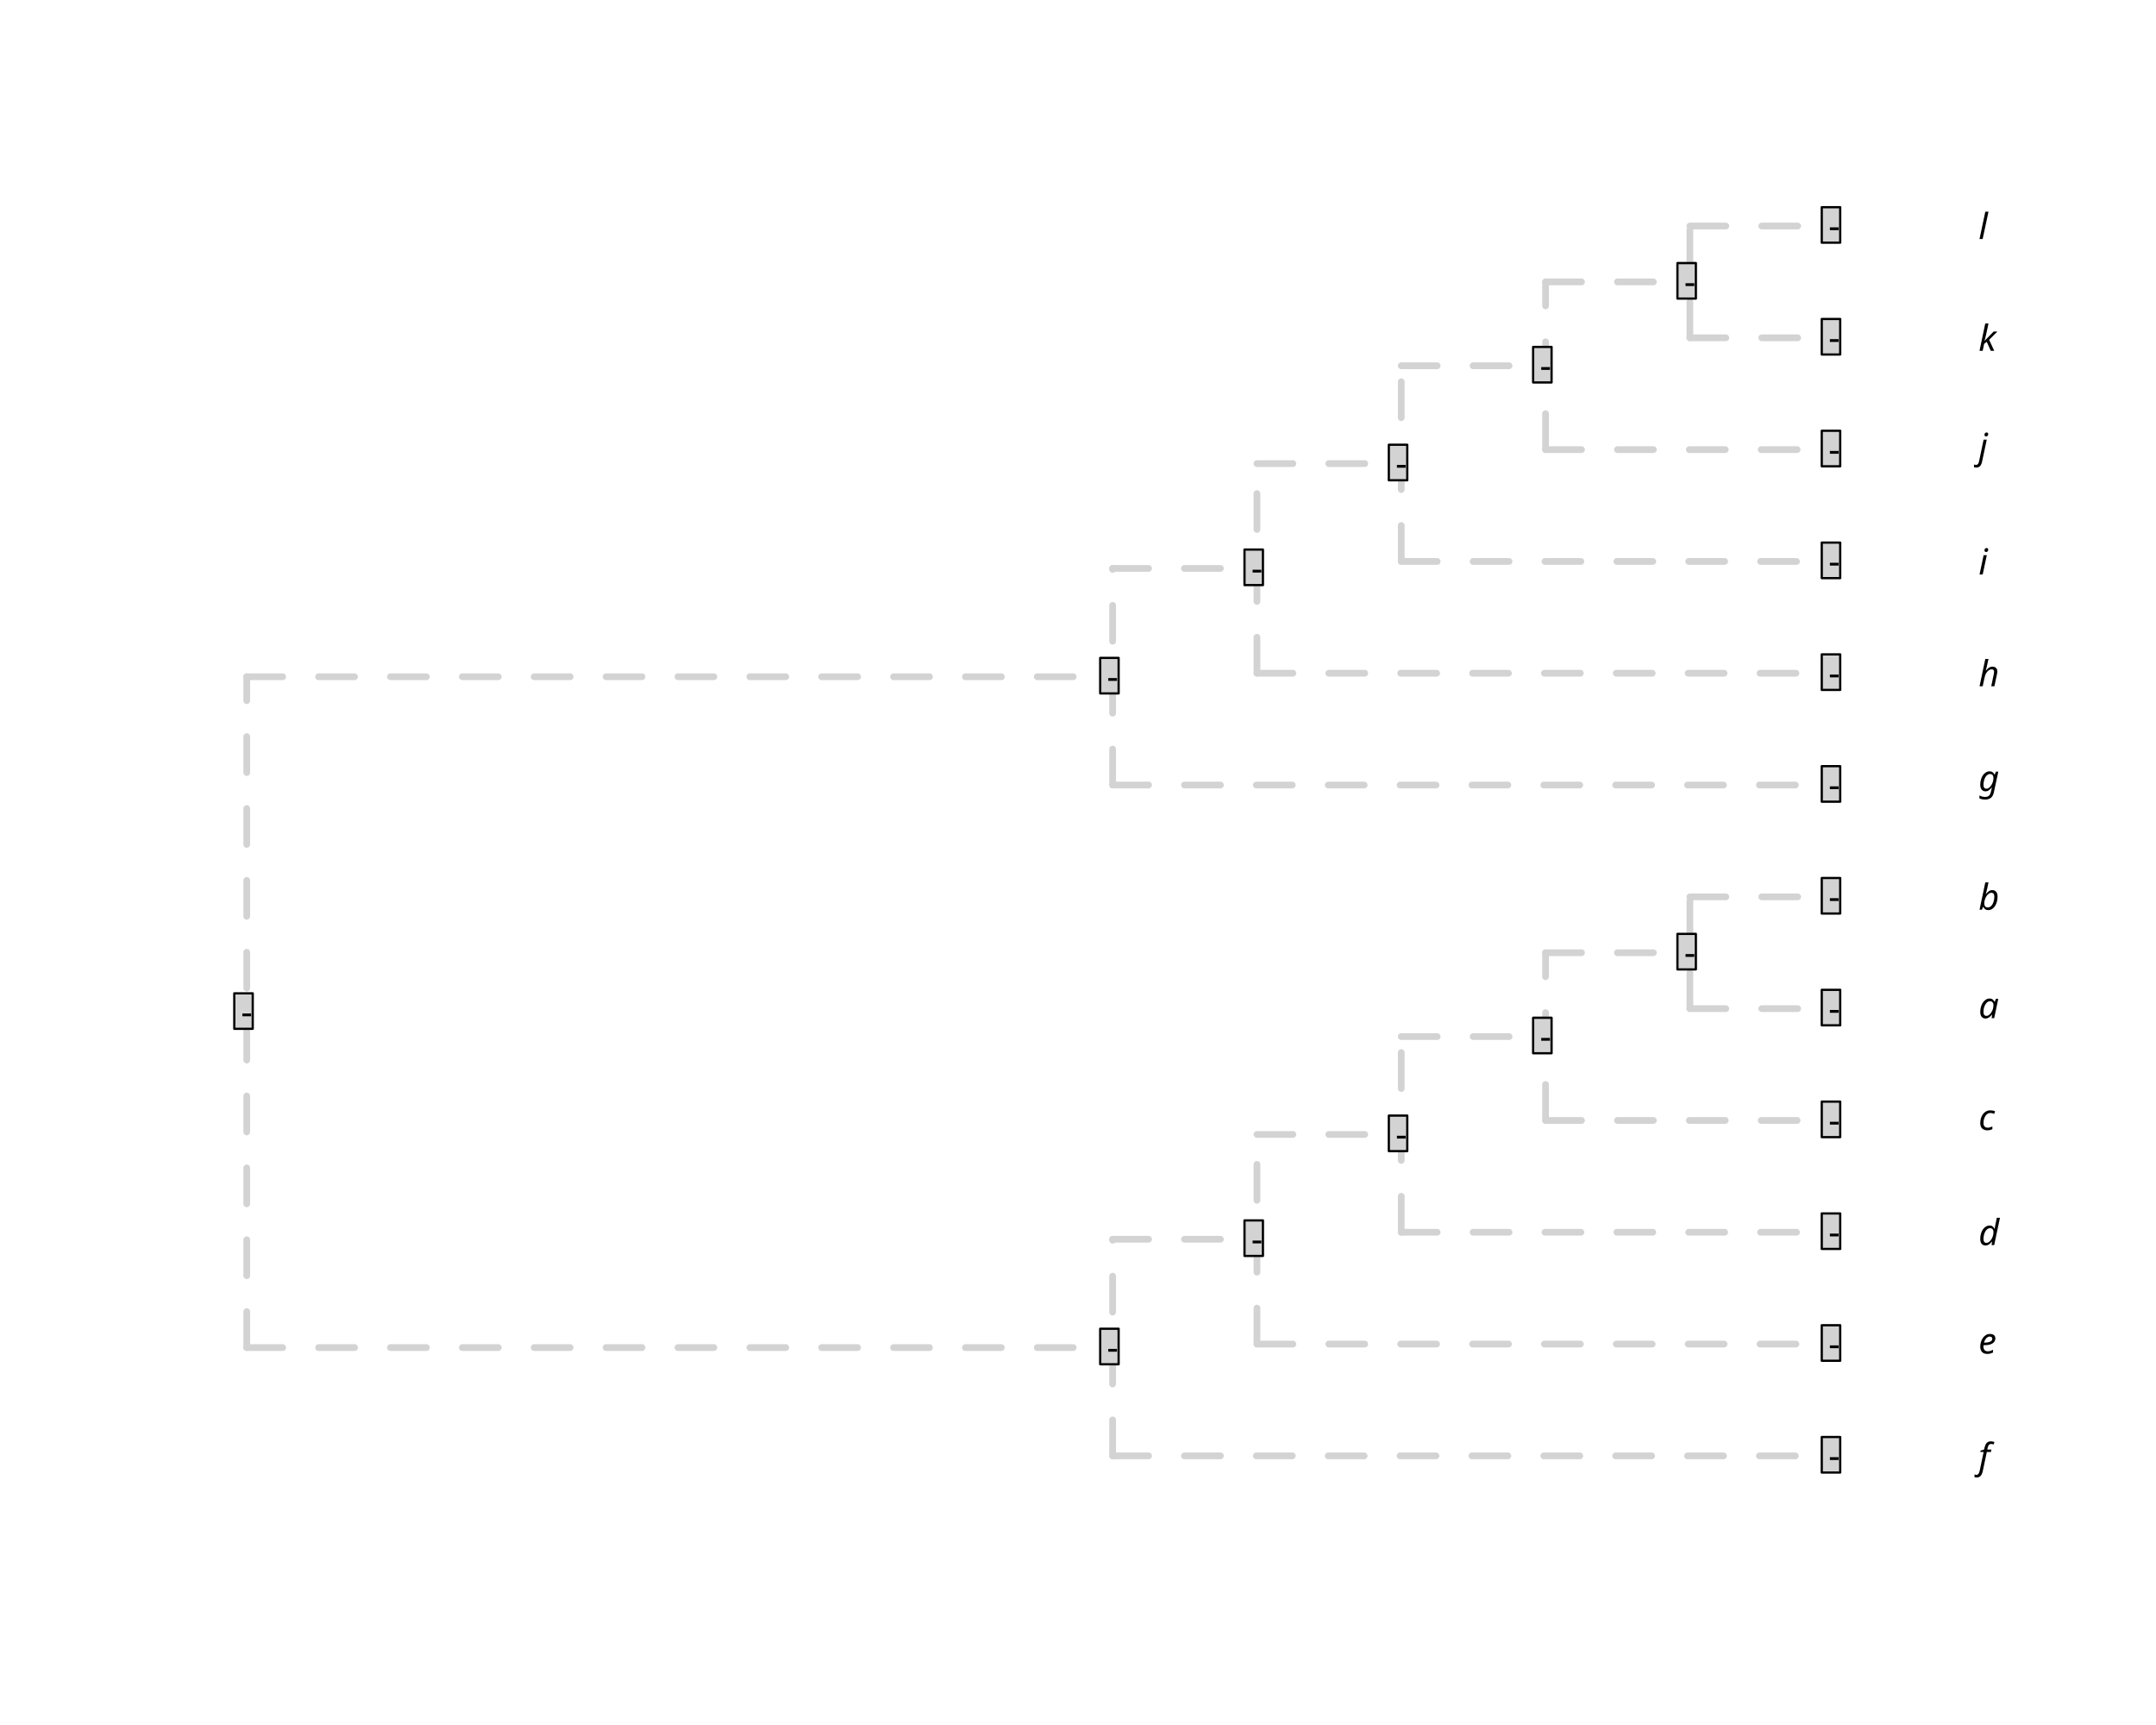
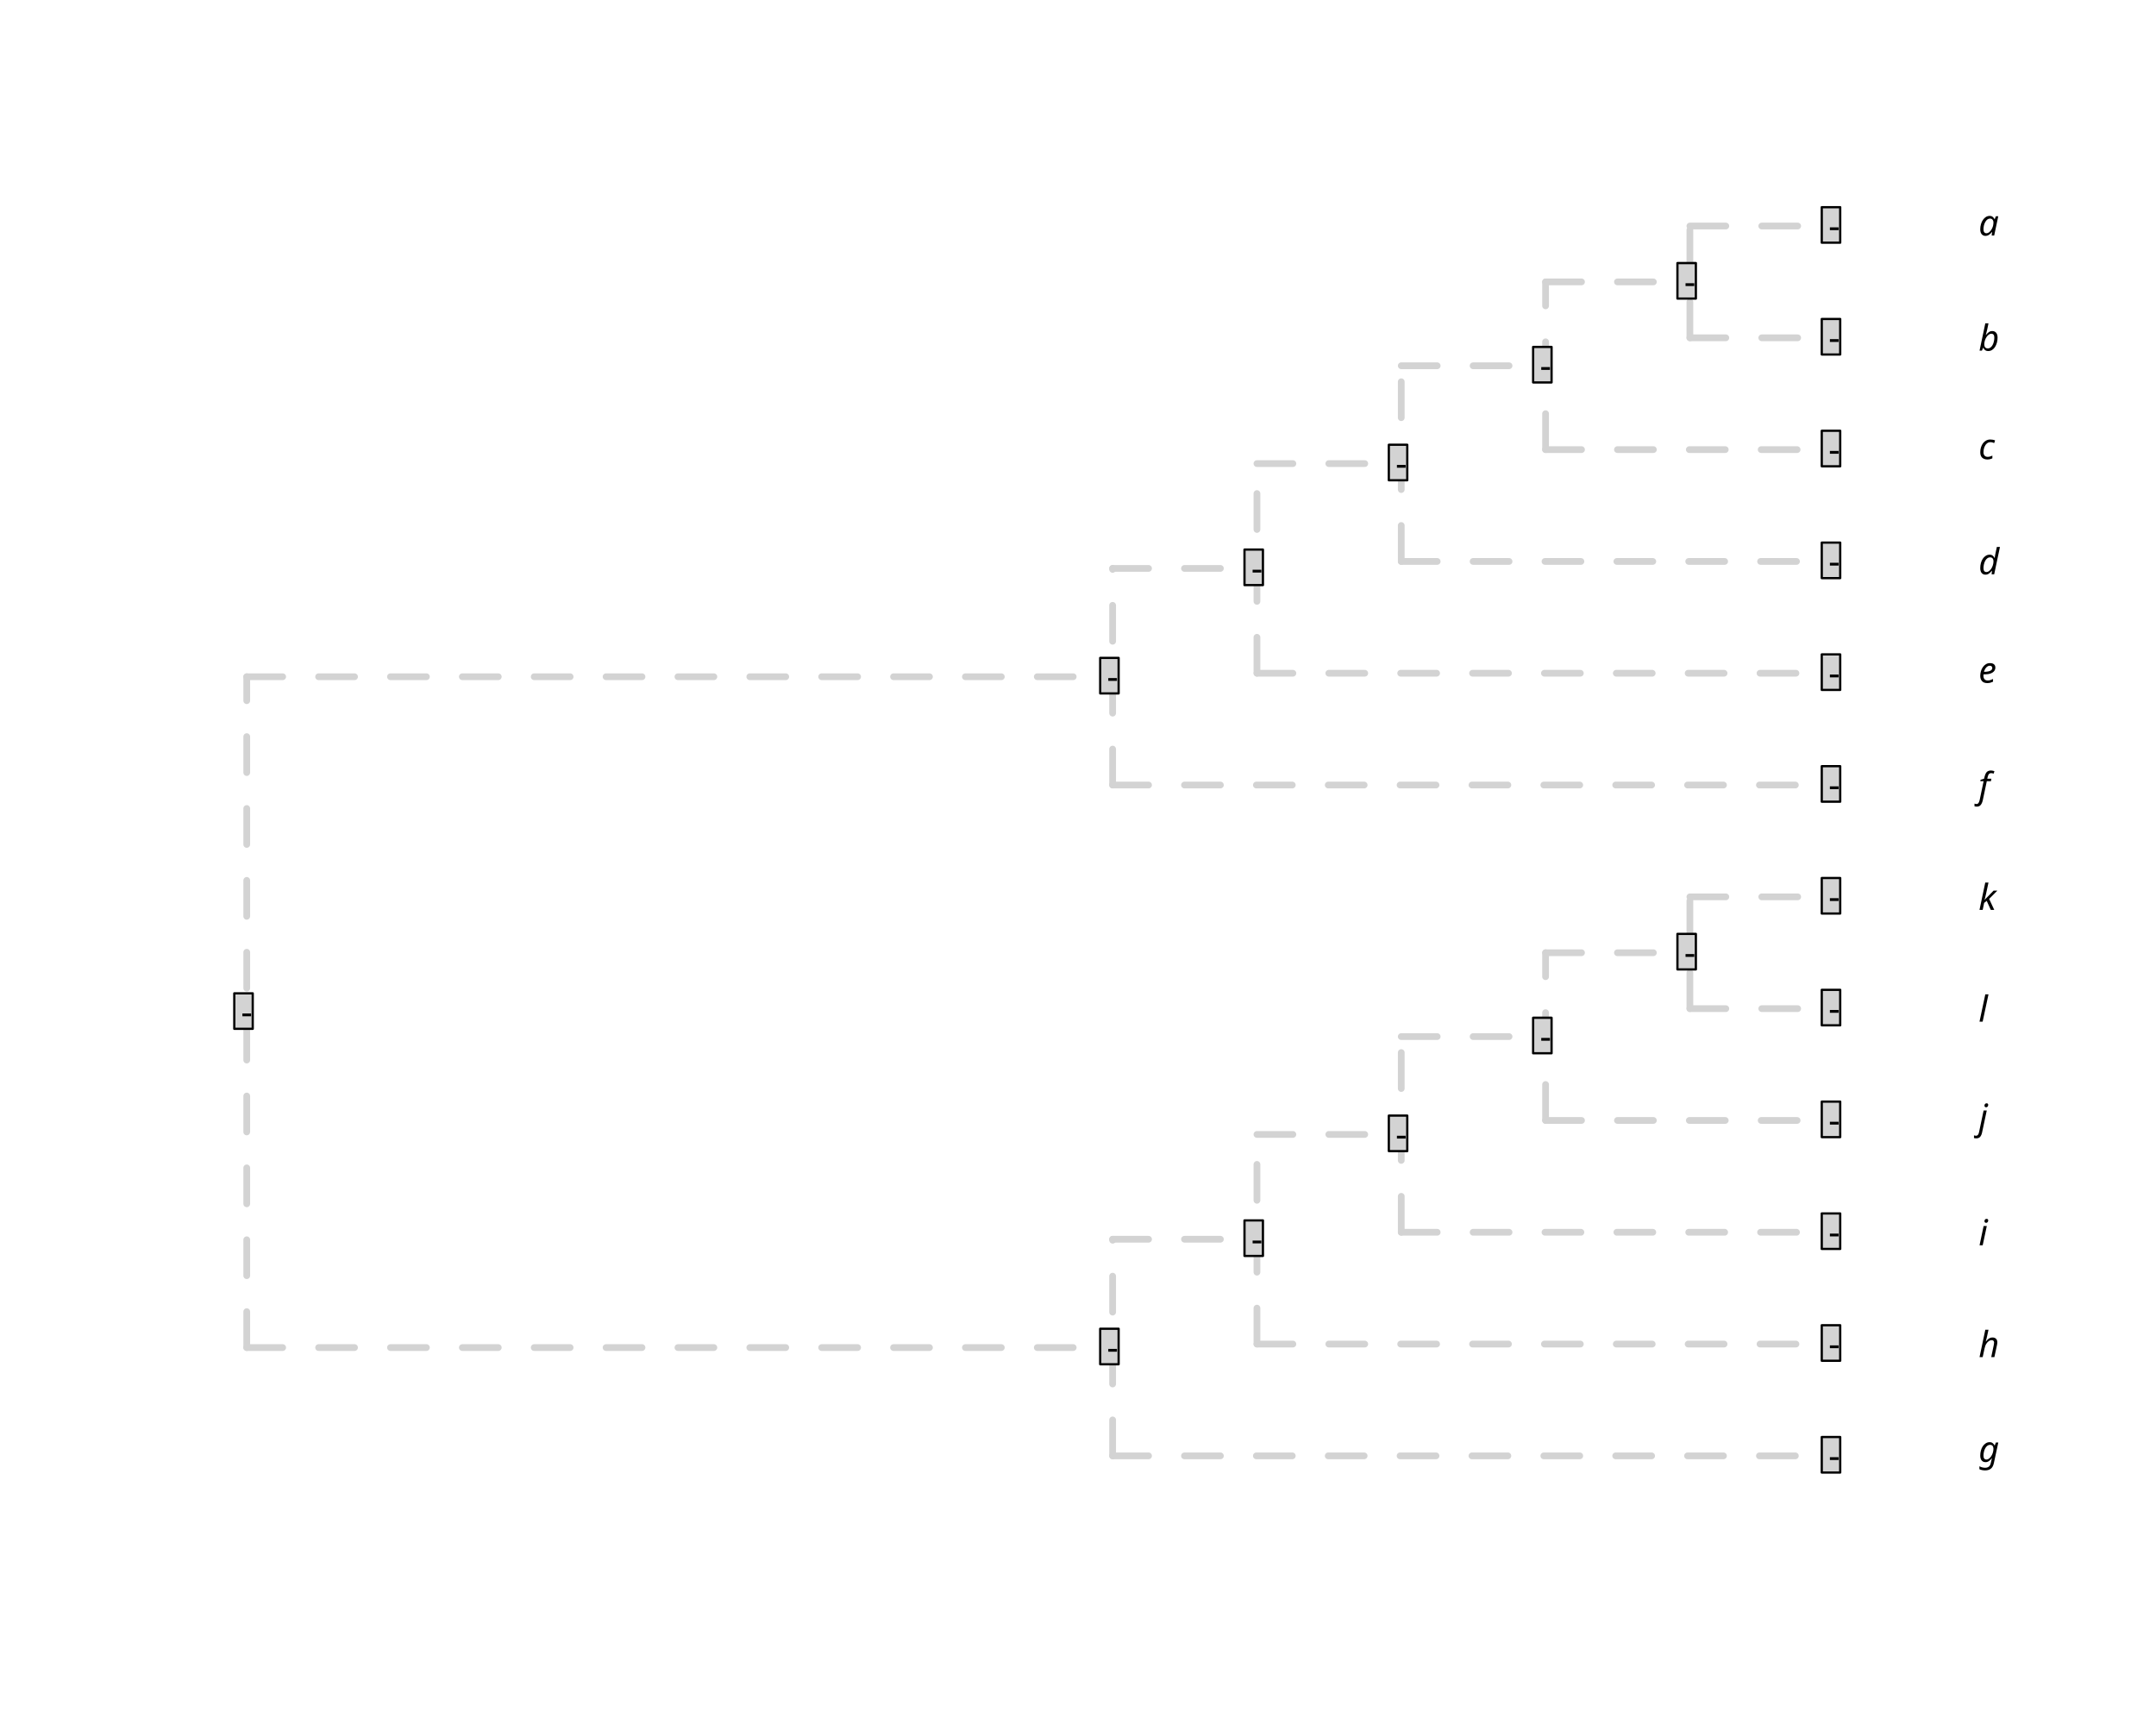
<svg xmlns="http://www.w3.org/2000/svg" class="svglite" data-engine-version="2.0" width="720.00pt" height="576.00pt" viewBox="0 0 720.00 576.00">
  <defs>
    <style type="text/css">
    .svglite line, .svglite polyline, .svglite polygon, .svglite path, .svglite rect, .svglite circle {
      fill: none;
      stroke: #000000;
      stroke-linecap: round;
      stroke-linejoin: round;
      stroke-miterlimit: 10.00;
    }
  </style>
  </defs>
  <rect width="100%" height="100%" style="stroke: none; fill: #FFFFFF;" />
  <defs>
    <clipPath id="cpMC4wMHw3MjAuMDB8MC4wMHw1NzYuMDA=">
      <rect x="0.00" y="0.00" width="720.00" height="576.00" />
    </clipPath>
  </defs>
  <g clip-path="url(#cpMC4wMHw3MjAuMDB8MC4wMHw1NzYuMDA=)">
</g>
  <defs>
    <clipPath id="cpNTkuMDR8Njg5Ljc2fDU5LjA0fDUwMi41Ng==">
      <rect x="59.04" y="59.04" width="630.72" height="443.52" />
    </clipPath>
  </defs>
  <g clip-path="url(#cpNTkuMDR8Njg5Ljc2fDU5LjA0fDUwMi41Ng==)">
    <line x1="82.40" y1="449.97" x2="371.56" y2="449.97" style="stroke-width: 2.25; stroke: #D3D3D3; stroke-dasharray: 12.00,12.00;" />
    <line x1="371.56" y1="486.13" x2="612.54" y2="486.13" style="stroke-width: 2.25; stroke: #D3D3D3; stroke-dasharray: 12.00,12.00;" />
    <line x1="371.56" y1="413.80" x2="419.76" y2="413.80" style="stroke-width: 2.25; stroke: #D3D3D3; stroke-dasharray: 12.00,12.00;" />
    <line x1="419.76" y1="448.80" x2="612.54" y2="448.80" style="stroke-width: 2.25; stroke: #D3D3D3; stroke-dasharray: 12.00,12.00;" />
    <line x1="419.76" y1="378.80" x2="467.95" y2="378.80" style="stroke-width: 2.25; stroke: #D3D3D3; stroke-dasharray: 12.00,12.00;" />
    <line x1="467.95" y1="411.47" x2="612.54" y2="411.47" style="stroke-width: 2.25; stroke: #D3D3D3; stroke-dasharray: 12.00,12.00;" />
    <line x1="467.95" y1="346.13" x2="516.15" y2="346.13" style="stroke-width: 2.25; stroke: #D3D3D3; stroke-dasharray: 12.00,12.00;" />
    <line x1="516.15" y1="374.13" x2="612.54" y2="374.13" style="stroke-width: 2.25; stroke: #D3D3D3; stroke-dasharray: 12.00,12.00;" />
    <line x1="516.15" y1="318.13" x2="564.34" y2="318.13" style="stroke-width: 2.25; stroke: #D3D3D3; stroke-dasharray: 12.00,12.00;" />
    <line x1="564.34" y1="336.80" x2="612.54" y2="336.80" style="stroke-width: 2.25; stroke: #D3D3D3; stroke-dasharray: 12.00,12.00;" />
    <line x1="564.34" y1="299.47" x2="612.54" y2="299.47" style="stroke-width: 2.25; stroke: #D3D3D3; stroke-dasharray: 12.00,12.00;" />
    <line x1="82.40" y1="225.97" x2="371.56" y2="225.97" style="stroke-width: 2.25; stroke: #D3D3D3; stroke-dasharray: 12.00,12.00;" />
    <line x1="371.56" y1="262.13" x2="612.54" y2="262.13" style="stroke-width: 2.25; stroke: #D3D3D3; stroke-dasharray: 12.00,12.00;" />
    <line x1="371.56" y1="189.80" x2="419.76" y2="189.80" style="stroke-width: 2.25; stroke: #D3D3D3; stroke-dasharray: 12.00,12.00;" />
    <line x1="419.76" y1="224.80" x2="612.54" y2="224.80" style="stroke-width: 2.25; stroke: #D3D3D3; stroke-dasharray: 12.00,12.00;" />
    <line x1="419.76" y1="154.80" x2="467.95" y2="154.80" style="stroke-width: 2.25; stroke: #D3D3D3; stroke-dasharray: 12.00,12.00;" />
    <line x1="467.95" y1="187.47" x2="612.54" y2="187.47" style="stroke-width: 2.25; stroke: #D3D3D3; stroke-dasharray: 12.00,12.00;" />
    <line x1="467.95" y1="122.13" x2="516.15" y2="122.13" style="stroke-width: 2.25; stroke: #D3D3D3; stroke-dasharray: 12.00,12.00;" />
    <line x1="516.15" y1="150.13" x2="612.54" y2="150.13" style="stroke-width: 2.25; stroke: #D3D3D3; stroke-dasharray: 12.00,12.00;" />
    <line x1="516.15" y1="94.13" x2="564.34" y2="94.13" style="stroke-width: 2.25; stroke: #D3D3D3; stroke-dasharray: 12.00,12.00;" />
    <line x1="564.34" y1="112.80" x2="612.54" y2="112.80" style="stroke-width: 2.25; stroke: #D3D3D3; stroke-dasharray: 12.00,12.00;" />
    <line x1="564.34" y1="75.47" x2="612.54" y2="75.47" style="stroke-width: 2.25; stroke: #D3D3D3; stroke-dasharray: 12.00,12.00;" />
    <line x1="82.40" y1="449.97" x2="82.40" y2="225.97" style="stroke-width: 2.25; stroke: #D3D3D3; stroke-dasharray: 12.00,12.00;" />
+     <line x1="371.56" y1="262.13" x2="371.56" y2="189.80" style="stroke-width: 2.25; stroke: #D3D3D3; stroke-dasharray: 12.00,12.00;" />
+     <line x1="419.76" y1="224.80" x2="419.76" y2="154.80" style="stroke-width: 2.25; stroke: #D3D3D3; stroke-dasharray: 12.00,12.00;" />
+     <line x1="467.95" y1="187.47" x2="467.95" y2="122.13" style="stroke-width: 2.25; stroke: #D3D3D3; stroke-dasharray: 12.00,12.00;" />
+     <line x1="516.15" y1="150.13" x2="516.15" y2="94.13" style="stroke-width: 2.25; stroke: #D3D3D3; stroke-dasharray: 12.00,12.00;" />
+     <line x1="564.34" y1="112.80" x2="564.34" y2="75.47" style="stroke-width: 2.25; stroke: #D3D3D3; stroke-dasharray: 12.00,12.00;" />
    <line x1="371.56" y1="486.13" x2="371.56" y2="413.80" style="stroke-width: 2.25; stroke: #D3D3D3; stroke-dasharray: 12.00,12.00;" />
    <line x1="419.76" y1="448.80" x2="419.76" y2="378.80" style="stroke-width: 2.25; stroke: #D3D3D3; stroke-dasharray: 12.00,12.00;" />
    <line x1="467.95" y1="411.47" x2="467.95" y2="346.13" style="stroke-width: 2.25; stroke: #D3D3D3; stroke-dasharray: 12.00,12.00;" />
    <line x1="516.15" y1="374.13" x2="516.15" y2="318.13" style="stroke-width: 2.25; stroke: #D3D3D3; stroke-dasharray: 12.00,12.00;" />
    <line x1="564.34" y1="336.80" x2="564.34" y2="299.47" style="stroke-width: 2.25; stroke: #D3D3D3; stroke-dasharray: 12.00,12.00;" />
-     <line x1="371.56" y1="262.13" x2="371.56" y2="189.80" style="stroke-width: 2.25; stroke: #D3D3D3; stroke-dasharray: 12.00,12.00;" />
-     <line x1="419.76" y1="224.80" x2="419.76" y2="154.80" style="stroke-width: 2.25; stroke: #D3D3D3; stroke-dasharray: 12.00,12.00;" />
-     <line x1="467.95" y1="187.47" x2="467.95" y2="122.13" style="stroke-width: 2.25; stroke: #D3D3D3; stroke-dasharray: 12.00,12.00;" />
-     <line x1="516.15" y1="150.13" x2="516.15" y2="94.13" style="stroke-width: 2.25; stroke: #D3D3D3; stroke-dasharray: 12.00,12.00;" />
-     <line x1="564.34" y1="112.80" x2="564.34" y2="75.47" style="stroke-width: 2.25; stroke: #D3D3D3; stroke-dasharray: 12.00,12.00;" />
-     <text x="660.73" y="339.97" style="font-size: 12.00px; font-style: italic; font-family: sans;" textLength="6.67px" lengthAdjust="spacingAndGlyphs">a</text>
-     <text x="660.73" y="303.76" style="font-size: 12.00px; font-style: italic; font-family: sans;" textLength="6.67px" lengthAdjust="spacingAndGlyphs">b</text>
-     <text x="660.73" y="377.30" style="font-size: 12.00px; font-style: italic; font-family: sans;" textLength="6.00px" lengthAdjust="spacingAndGlyphs">c</text>
-     <text x="660.73" y="415.76" style="font-size: 12.00px; font-style: italic; font-family: sans;" textLength="6.67px" lengthAdjust="spacingAndGlyphs">d</text>
-     <text x="660.73" y="451.97" style="font-size: 12.00px; font-style: italic; font-family: sans;" textLength="6.67px" lengthAdjust="spacingAndGlyphs">e</text>
-     <text x="660.73" y="490.47" style="font-size: 12.00px; font-style: italic; font-family: sans;" textLength="3.33px" lengthAdjust="spacingAndGlyphs">f</text>
-     <text x="660.73" y="264.11" style="font-size: 12.00px; font-style: italic; font-family: sans;" textLength="6.67px" lengthAdjust="spacingAndGlyphs">g</text>
-     <text x="660.73" y="229.15" style="font-size: 12.00px; font-style: italic; font-family: sans;" textLength="6.67px" lengthAdjust="spacingAndGlyphs">h</text>
-     <text x="660.73" y="191.82" style="font-size: 12.00px; font-style: italic; font-family: sans;" textLength="2.66px" lengthAdjust="spacingAndGlyphs">i</text>
-     <text x="660.73" y="153.24" style="font-size: 12.00px; font-style: italic; font-family: sans;" textLength="2.66px" lengthAdjust="spacingAndGlyphs">j</text>
-     <text x="660.73" y="117.15" style="font-size: 12.00px; font-style: italic; font-family: sans;" textLength="6.00px" lengthAdjust="spacingAndGlyphs">k</text>
-     <text x="660.73" y="79.82" style="font-size: 12.00px; font-style: italic; font-family: sans;" textLength="2.66px" lengthAdjust="spacingAndGlyphs">l</text>
+     <text x="660.73" y="78.64" style="font-size: 12.00px; font-style: italic; font-family: sans;" textLength="6.67px" lengthAdjust="spacingAndGlyphs">a</text>
+     <text x="660.73" y="117.09" style="font-size: 12.00px; font-style: italic; font-family: sans;" textLength="6.67px" lengthAdjust="spacingAndGlyphs">b</text>
+     <text x="660.73" y="153.30" style="font-size: 12.00px; font-style: italic; font-family: sans;" textLength="6.00px" lengthAdjust="spacingAndGlyphs">c</text>
+     <text x="660.73" y="191.76" style="font-size: 12.00px; font-style: italic; font-family: sans;" textLength="6.67px" lengthAdjust="spacingAndGlyphs">d</text>
+     <text x="660.73" y="227.97" style="font-size: 12.00px; font-style: italic; font-family: sans;" textLength="6.67px" lengthAdjust="spacingAndGlyphs">e</text>
+     <text x="660.73" y="266.47" style="font-size: 12.00px; font-style: italic; font-family: sans;" textLength="3.33px" lengthAdjust="spacingAndGlyphs">f</text>
+     <text x="660.73" y="488.11" style="font-size: 12.00px; font-style: italic; font-family: sans;" textLength="6.67px" lengthAdjust="spacingAndGlyphs">g</text>
+     <text x="660.73" y="453.15" style="font-size: 12.00px; font-style: italic; font-family: sans;" textLength="6.67px" lengthAdjust="spacingAndGlyphs">h</text>
+     <text x="660.73" y="415.82" style="font-size: 12.00px; font-style: italic; font-family: sans;" textLength="2.66px" lengthAdjust="spacingAndGlyphs">i</text>
+     <text x="660.73" y="377.24" style="font-size: 12.00px; font-style: italic; font-family: sans;" textLength="2.66px" lengthAdjust="spacingAndGlyphs">j</text>
+     <text x="660.73" y="303.82" style="font-size: 12.00px; font-style: italic; font-family: sans;" textLength="6.00px" lengthAdjust="spacingAndGlyphs">k</text>
+     <text x="660.73" y="341.15" style="font-size: 12.00px; font-style: italic; font-family: sans;" textLength="2.66px" lengthAdjust="spacingAndGlyphs">l</text>
+     <rect x="608.38" y="69.18" width="6.16" height="11.86" style="stroke-width: 0.75; fill: #D3D3D3;" />
+     <rect x="608.38" y="106.51" width="6.16" height="11.86" style="stroke-width: 0.75; fill: #D3D3D3;" />
+     <rect x="608.38" y="143.84" width="6.16" height="11.86" style="stroke-width: 0.75; fill: #D3D3D3;" />
+     <rect x="608.38" y="181.18" width="6.16" height="11.86" style="stroke-width: 0.75; fill: #D3D3D3;" />
+     <rect x="608.38" y="218.51" width="6.16" height="11.86" style="stroke-width: 0.75; fill: #D3D3D3;" />
+     <rect x="608.38" y="255.84" width="6.16" height="11.86" style="stroke-width: 0.75; fill: #D3D3D3;" />
+     <rect x="608.38" y="479.84" width="6.16" height="11.86" style="stroke-width: 0.75; fill: #D3D3D3;" />
+     <rect x="608.38" y="442.51" width="6.16" height="11.86" style="stroke-width: 0.75; fill: #D3D3D3;" />
+     <rect x="608.38" y="405.18" width="6.16" height="11.86" style="stroke-width: 0.75; fill: #D3D3D3;" />
+     <rect x="608.38" y="367.84" width="6.16" height="11.86" style="stroke-width: 0.75; fill: #D3D3D3;" />
+     <rect x="608.38" y="293.18" width="6.16" height="11.86" style="stroke-width: 0.75; fill: #D3D3D3;" />
    <rect x="608.38" y="330.51" width="6.16" height="11.86" style="stroke-width: 0.75; fill: #D3D3D3;" />
-     <rect x="608.38" y="293.18" width="6.16" height="11.86" style="stroke-width: 0.75; fill: #D3D3D3;" />
-     <rect x="608.38" y="367.84" width="6.16" height="11.86" style="stroke-width: 0.75; fill: #D3D3D3;" />
-     <rect x="608.38" y="405.18" width="6.16" height="11.86" style="stroke-width: 0.75; fill: #D3D3D3;" />
-     <rect x="608.38" y="442.51" width="6.16" height="11.86" style="stroke-width: 0.75; fill: #D3D3D3;" />
-     <rect x="608.38" y="479.84" width="6.16" height="11.86" style="stroke-width: 0.75; fill: #D3D3D3;" />
-     <rect x="608.38" y="255.84" width="6.16" height="11.86" style="stroke-width: 0.75; fill: #D3D3D3;" />
-     <rect x="608.38" y="218.51" width="6.16" height="11.86" style="stroke-width: 0.75; fill: #D3D3D3;" />
-     <rect x="608.38" y="181.18" width="6.16" height="11.86" style="stroke-width: 0.75; fill: #D3D3D3;" />
-     <rect x="608.38" y="143.84" width="6.16" height="11.86" style="stroke-width: 0.75; fill: #D3D3D3;" />
-     <rect x="608.38" y="106.51" width="6.16" height="11.86" style="stroke-width: 0.75; fill: #D3D3D3;" />
-     <rect x="608.38" y="69.18" width="6.16" height="11.86" style="stroke-width: 0.75; fill: #D3D3D3;" />
    <rect x="78.24" y="331.68" width="6.16" height="11.86" style="stroke-width: 0.75; fill: #D3D3D3;" />
+     <rect x="367.41" y="219.68" width="6.16" height="11.86" style="stroke-width: 0.75; fill: #D3D3D3;" />
+     <rect x="415.60" y="183.51" width="6.16" height="11.86" style="stroke-width: 0.75; fill: #D3D3D3;" />
+     <rect x="463.80" y="148.51" width="6.16" height="11.86" style="stroke-width: 0.75; fill: #D3D3D3;" />
+     <rect x="511.99" y="115.84" width="6.16" height="11.86" style="stroke-width: 0.75; fill: #D3D3D3;" />
+     <rect x="560.18" y="87.84" width="6.16" height="11.86" style="stroke-width: 0.75; fill: #D3D3D3;" />
    <rect x="367.41" y="443.68" width="6.16" height="11.86" style="stroke-width: 0.75; fill: #D3D3D3;" />
    <rect x="415.60" y="407.51" width="6.16" height="11.86" style="stroke-width: 0.75; fill: #D3D3D3;" />
    <rect x="463.80" y="372.51" width="6.16" height="11.86" style="stroke-width: 0.75; fill: #D3D3D3;" />
    <rect x="511.99" y="339.84" width="6.16" height="11.86" style="stroke-width: 0.75; fill: #D3D3D3;" />
    <rect x="560.18" y="311.84" width="6.16" height="11.86" style="stroke-width: 0.75; fill: #D3D3D3;" />
-     <rect x="367.41" y="219.68" width="6.16" height="11.86" style="stroke-width: 0.75; fill: #D3D3D3;" />
-     <rect x="415.60" y="183.51" width="6.16" height="11.86" style="stroke-width: 0.75; fill: #D3D3D3;" />
-     <rect x="463.80" y="148.51" width="6.16" height="11.86" style="stroke-width: 0.75; fill: #D3D3D3;" />
-     <rect x="511.99" y="115.84" width="6.16" height="11.86" style="stroke-width: 0.75; fill: #D3D3D3;" />
-     <rect x="560.18" y="87.84" width="6.16" height="11.86" style="stroke-width: 0.75; fill: #D3D3D3;" />
+     <text x="612.54" y="79.60" text-anchor="middle" style="font-size: 12.00px; font-family: sans;" textLength="4.00px" lengthAdjust="spacingAndGlyphs">-</text>
+     <text x="612.54" y="116.93" text-anchor="middle" style="font-size: 12.00px; font-family: sans;" textLength="4.00px" lengthAdjust="spacingAndGlyphs">-</text>
+     <text x="612.54" y="154.26" text-anchor="middle" style="font-size: 12.00px; font-family: sans;" textLength="4.00px" lengthAdjust="spacingAndGlyphs">-</text>
+     <text x="612.54" y="191.60" text-anchor="middle" style="font-size: 12.00px; font-family: sans;" textLength="4.00px" lengthAdjust="spacingAndGlyphs">-</text>
+     <text x="612.54" y="228.93" text-anchor="middle" style="font-size: 12.00px; font-family: sans;" textLength="4.00px" lengthAdjust="spacingAndGlyphs">-</text>
+     <text x="612.54" y="266.26" text-anchor="middle" style="font-size: 12.00px; font-family: sans;" textLength="4.00px" lengthAdjust="spacingAndGlyphs">-</text>
+     <text x="612.54" y="490.26" text-anchor="middle" style="font-size: 12.00px; font-family: sans;" textLength="4.00px" lengthAdjust="spacingAndGlyphs">-</text>
+     <text x="612.54" y="452.93" text-anchor="middle" style="font-size: 12.00px; font-family: sans;" textLength="4.00px" lengthAdjust="spacingAndGlyphs">-</text>
+     <text x="612.54" y="415.60" text-anchor="middle" style="font-size: 12.00px; font-family: sans;" textLength="4.00px" lengthAdjust="spacingAndGlyphs">-</text>
+     <text x="612.54" y="378.26" text-anchor="middle" style="font-size: 12.00px; font-family: sans;" textLength="4.00px" lengthAdjust="spacingAndGlyphs">-</text>
+     <text x="612.54" y="303.60" text-anchor="middle" style="font-size: 12.00px; font-family: sans;" textLength="4.00px" lengthAdjust="spacingAndGlyphs">-</text>
    <text x="612.54" y="340.93" text-anchor="middle" style="font-size: 12.00px; font-family: sans;" textLength="4.00px" lengthAdjust="spacingAndGlyphs">-</text>
-     <text x="612.54" y="303.60" text-anchor="middle" style="font-size: 12.00px; font-family: sans;" textLength="4.00px" lengthAdjust="spacingAndGlyphs">-</text>
-     <text x="612.54" y="378.26" text-anchor="middle" style="font-size: 12.00px; font-family: sans;" textLength="4.00px" lengthAdjust="spacingAndGlyphs">-</text>
-     <text x="612.54" y="415.60" text-anchor="middle" style="font-size: 12.00px; font-family: sans;" textLength="4.00px" lengthAdjust="spacingAndGlyphs">-</text>
-     <text x="612.54" y="452.93" text-anchor="middle" style="font-size: 12.00px; font-family: sans;" textLength="4.00px" lengthAdjust="spacingAndGlyphs">-</text>
-     <text x="612.54" y="490.26" text-anchor="middle" style="font-size: 12.00px; font-family: sans;" textLength="4.00px" lengthAdjust="spacingAndGlyphs">-</text>
-     <text x="612.54" y="266.26" text-anchor="middle" style="font-size: 12.00px; font-family: sans;" textLength="4.00px" lengthAdjust="spacingAndGlyphs">-</text>
-     <text x="612.54" y="228.93" text-anchor="middle" style="font-size: 12.00px; font-family: sans;" textLength="4.00px" lengthAdjust="spacingAndGlyphs">-</text>
-     <text x="612.54" y="191.60" text-anchor="middle" style="font-size: 12.00px; font-family: sans;" textLength="4.00px" lengthAdjust="spacingAndGlyphs">-</text>
-     <text x="612.54" y="154.26" text-anchor="middle" style="font-size: 12.00px; font-family: sans;" textLength="4.00px" lengthAdjust="spacingAndGlyphs">-</text>
-     <text x="612.54" y="116.93" text-anchor="middle" style="font-size: 12.00px; font-family: sans;" textLength="4.00px" lengthAdjust="spacingAndGlyphs">-</text>
-     <text x="612.54" y="79.60" text-anchor="middle" style="font-size: 12.00px; font-family: sans;" textLength="4.00px" lengthAdjust="spacingAndGlyphs">-</text>
    <text x="82.40" y="342.10" text-anchor="middle" style="font-size: 12.00px; font-family: sans;" textLength="4.00px" lengthAdjust="spacingAndGlyphs">-</text>
+     <text x="371.56" y="230.10" text-anchor="middle" style="font-size: 12.00px; font-family: sans;" textLength="4.00px" lengthAdjust="spacingAndGlyphs">-</text>
+     <text x="419.76" y="193.93" text-anchor="middle" style="font-size: 12.00px; font-family: sans;" textLength="4.00px" lengthAdjust="spacingAndGlyphs">-</text>
+     <text x="467.95" y="158.93" text-anchor="middle" style="font-size: 12.00px; font-family: sans;" textLength="4.00px" lengthAdjust="spacingAndGlyphs">-</text>
+     <text x="516.15" y="126.26" text-anchor="middle" style="font-size: 12.00px; font-family: sans;" textLength="4.00px" lengthAdjust="spacingAndGlyphs">-</text>
+     <text x="564.34" y="98.26" text-anchor="middle" style="font-size: 12.00px; font-family: sans;" textLength="4.00px" lengthAdjust="spacingAndGlyphs">-</text>
    <text x="371.56" y="454.10" text-anchor="middle" style="font-size: 12.00px; font-family: sans;" textLength="4.00px" lengthAdjust="spacingAndGlyphs">-</text>
    <text x="419.76" y="417.93" text-anchor="middle" style="font-size: 12.00px; font-family: sans;" textLength="4.00px" lengthAdjust="spacingAndGlyphs">-</text>
    <text x="467.95" y="382.93" text-anchor="middle" style="font-size: 12.00px; font-family: sans;" textLength="4.00px" lengthAdjust="spacingAndGlyphs">-</text>
    <text x="516.15" y="350.26" text-anchor="middle" style="font-size: 12.00px; font-family: sans;" textLength="4.00px" lengthAdjust="spacingAndGlyphs">-</text>
    <text x="564.34" y="322.26" text-anchor="middle" style="font-size: 12.00px; font-family: sans;" textLength="4.00px" lengthAdjust="spacingAndGlyphs">-</text>
-     <text x="371.56" y="230.10" text-anchor="middle" style="font-size: 12.00px; font-family: sans;" textLength="4.00px" lengthAdjust="spacingAndGlyphs">-</text>
-     <text x="419.76" y="193.93" text-anchor="middle" style="font-size: 12.00px; font-family: sans;" textLength="4.00px" lengthAdjust="spacingAndGlyphs">-</text>
-     <text x="467.95" y="158.93" text-anchor="middle" style="font-size: 12.00px; font-family: sans;" textLength="4.00px" lengthAdjust="spacingAndGlyphs">-</text>
-     <text x="516.15" y="126.26" text-anchor="middle" style="font-size: 12.00px; font-family: sans;" textLength="4.00px" lengthAdjust="spacingAndGlyphs">-</text>
-     <text x="564.34" y="98.26" text-anchor="middle" style="font-size: 12.00px; font-family: sans;" textLength="4.00px" lengthAdjust="spacingAndGlyphs">-</text>
  </g>
</svg>
